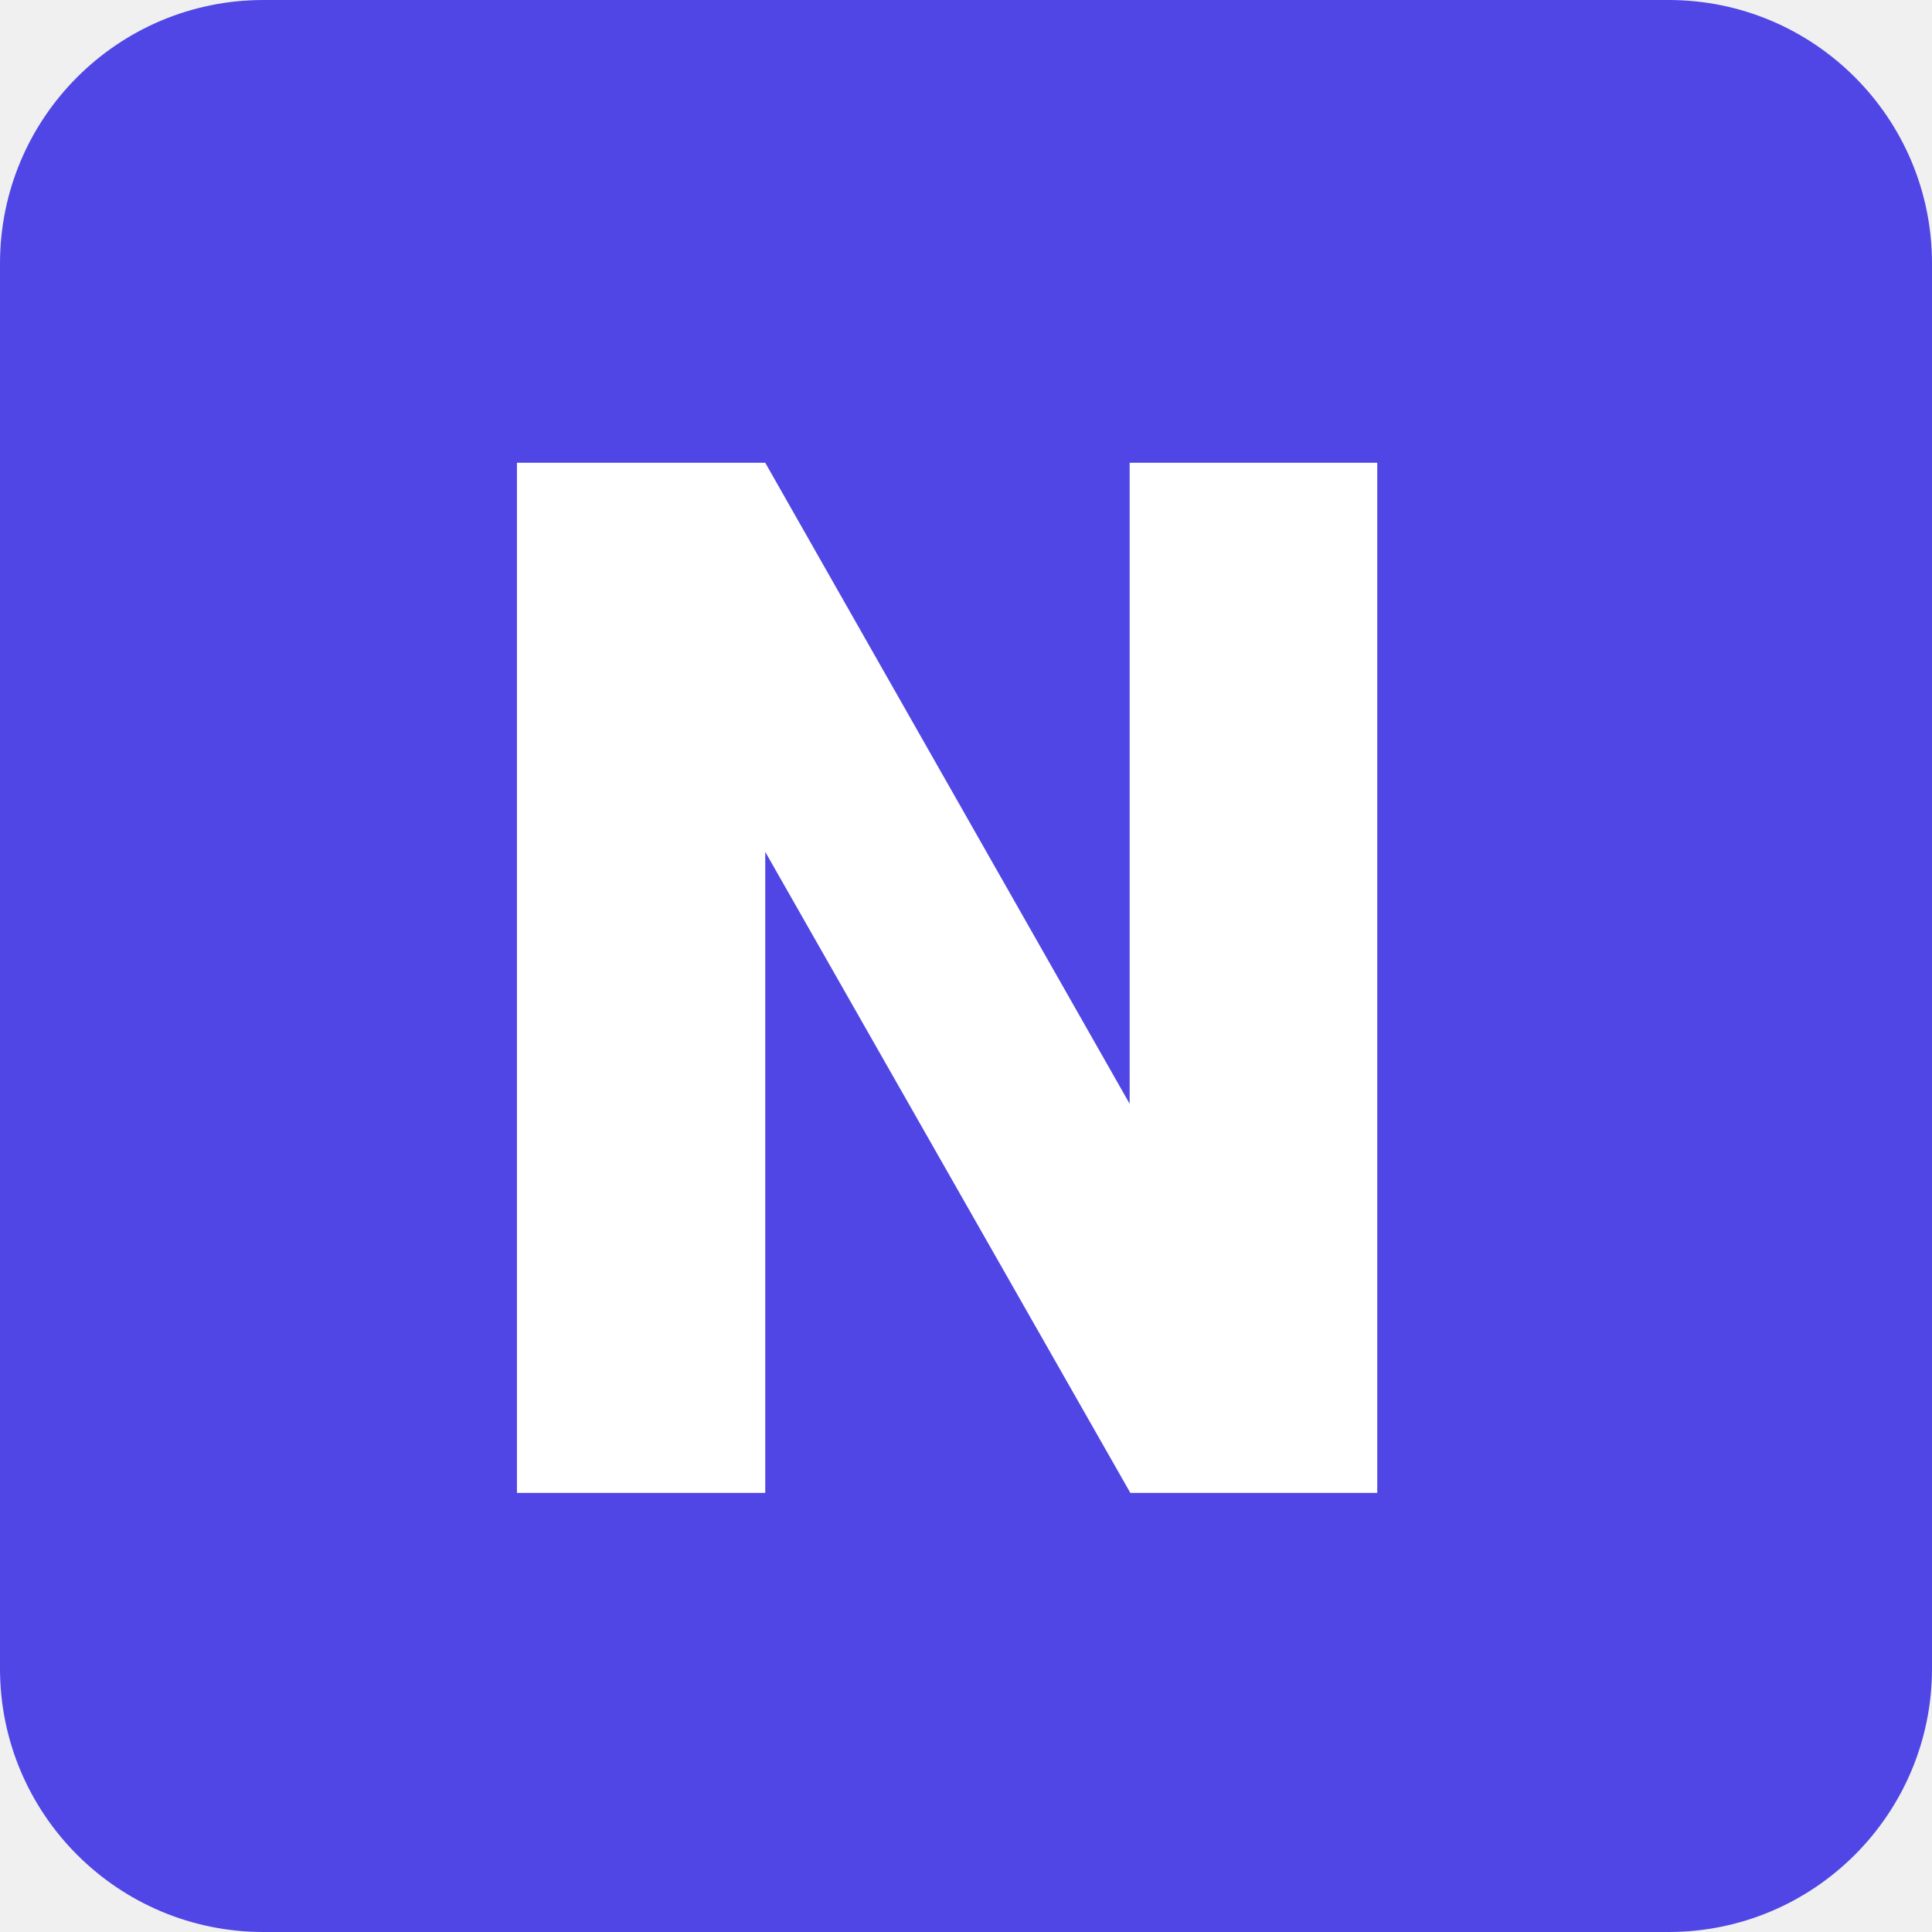
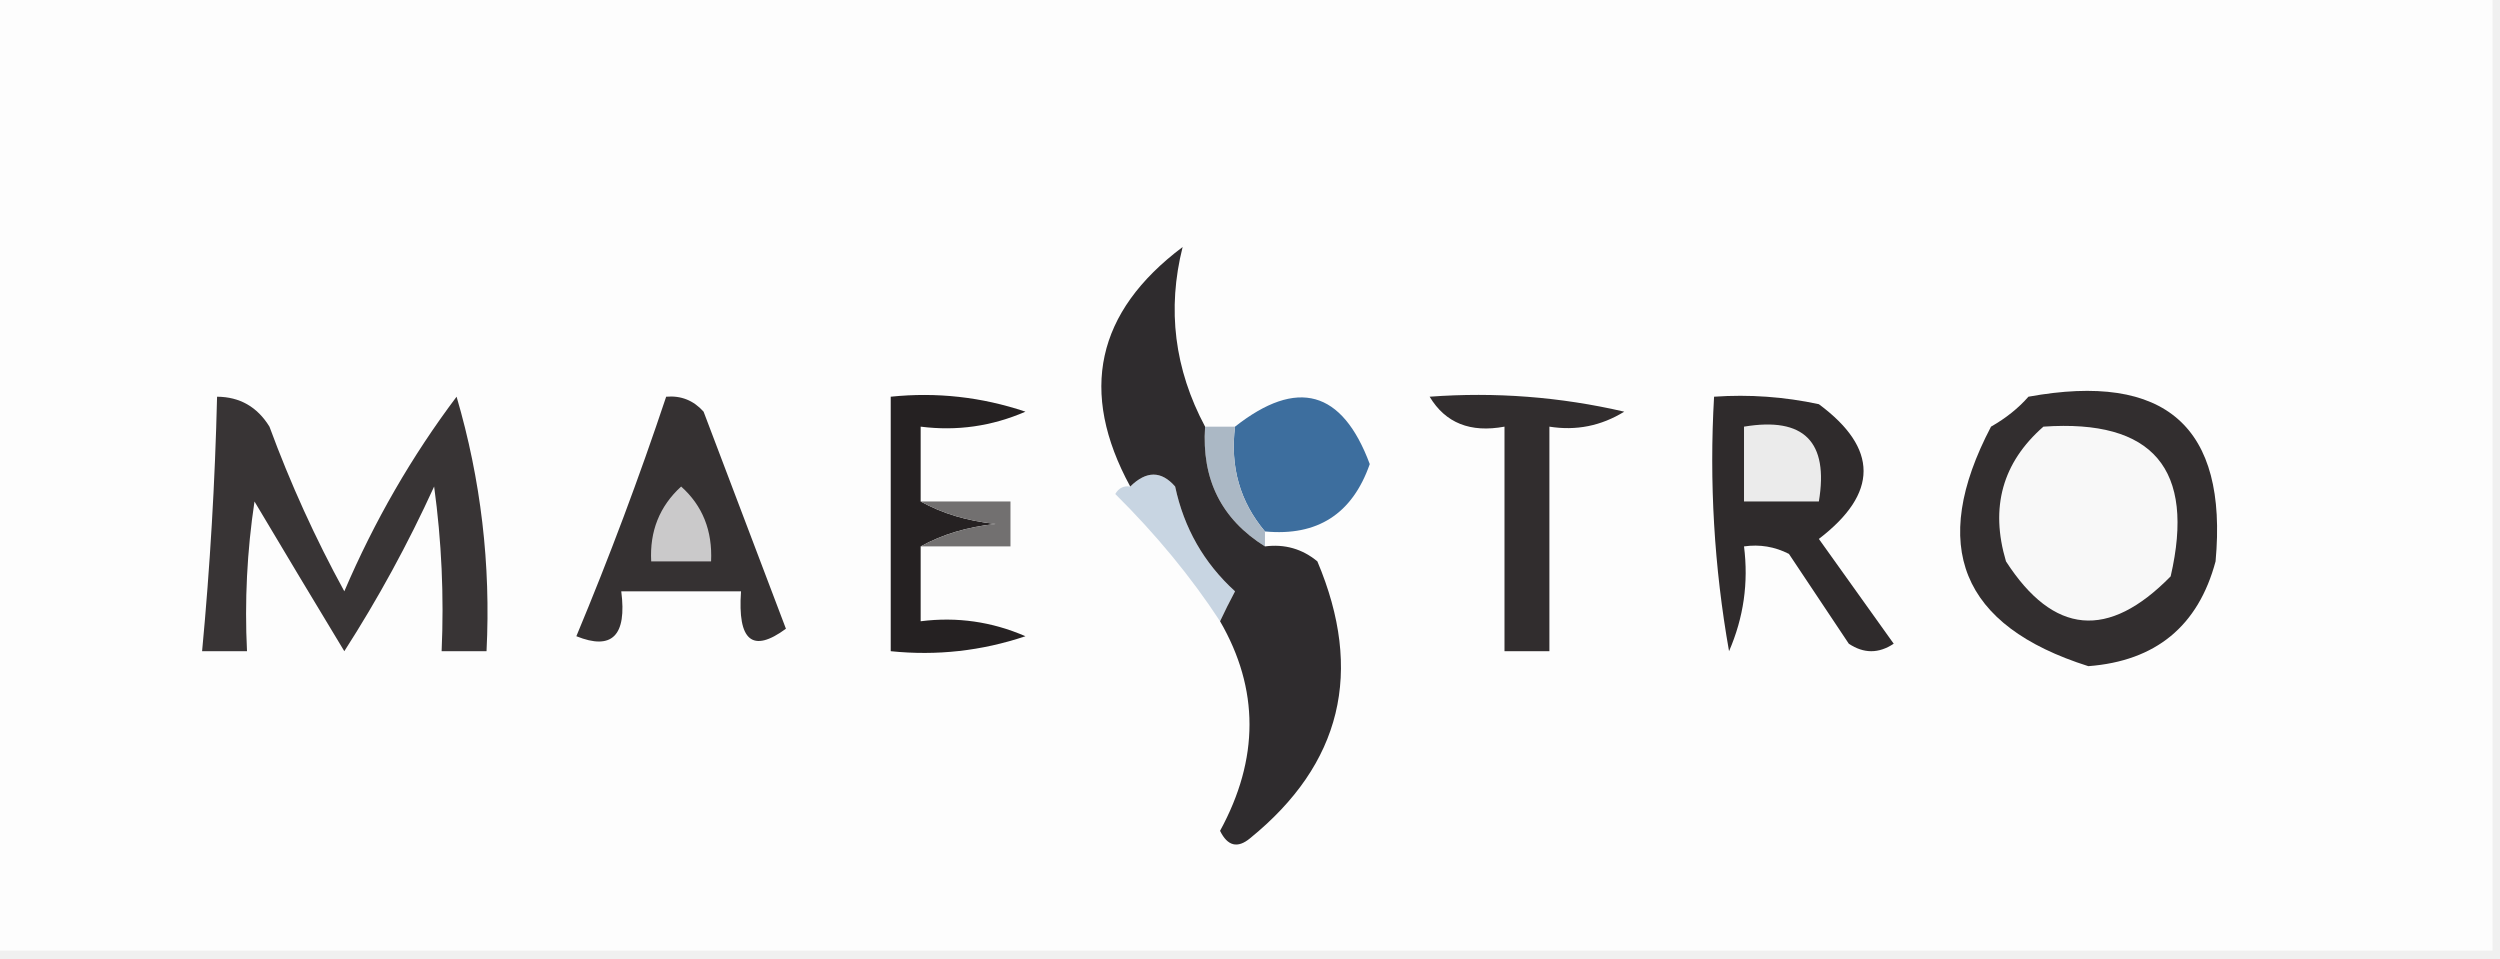
- <svg xmlns="http://www.w3.org/2000/svg" width="44" height="44" viewBox="0 0 44 44" fill="none">
-   <rect width="44" height="44" rx="6" fill="#4F46E5" />
-   <path d="M31.366 34H25.743L17.428 19.401V34H11.773V10.539H17.428L25.727 25.138V10.539H31.366V34Z" fill="white" />
+ <svg xmlns="http://www.w3.org/2000/svg" version="1.1" width="167px" height="64px" style="shape-rendering:geometricPrecision; text-rendering:geometricPrecision; image-rendering:optimizeQuality; fill-rule:evenodd; clip-rule:evenodd">
+   <g>
+     <path style="opacity:1" fill="#fdfdfd" d="M -0.5,-0.5 C 55.167,-0.5 110.833,-0.5 166.5,-0.5C 166.5,20.833 166.5,42.167 166.5,63.5C 110.833,63.5 55.167,63.5 -0.5,63.5C -0.5,42.167 -0.5,20.833 -0.5,-0.5 Z" />
+   </g>
+   <g>
+     <path style="opacity:1" fill="#3d6e9e" d="M 84.5,35.5 C 82.832,33.521 82.166,31.188 82.5,28.5C 86.659,25.231 89.659,26.064 91.5,31C 90.336,34.333 88.002,35.833 84.5,35.5 Z" />
+   </g>
+   <g>
+     <path style="opacity:1" fill="#2f2b2c" d="M 114.5,26.5 C 116.857,26.337 119.19,26.503 121.5,27C 125.482,29.951 125.482,32.952 121.5,36C 123.167,38.333 124.833,40.667 126.5,43C 125.5,43.667 124.5,43.667 123.5,43C 122.167,41 120.833,39 119.5,37C 118.552,36.517 117.552,36.35 116.5,36.5C 116.808,38.924 116.474,41.257 115.5,43.5C 114.505,37.872 114.171,32.206 114.5,26.5 Z" />
+   </g>
+   <g>
+     <path style="opacity:1" fill="#383435" d="M 14.5,26.5 C 16.017,26.511 17.184,27.177 18,28.5C 19.393,32.286 21.059,35.952 23,39.5C 25.01,34.804 27.51,30.471 30.5,26.5C 32.125,32.043 32.792,37.71 32.5,43.5C 31.5,43.5 30.5,43.5 29.5,43.5C 29.665,39.818 29.499,36.152 29,32.5C 27.254,36.327 25.254,39.993 23,43.5C 21.005,40.203 19.005,36.87 17,33.5C 16.502,36.817 16.335,40.15 16.5,43.5C 15.5,43.5 14.5,43.5 13.5,43.5C 14.032,37.848 14.365,32.181 14.5,26.5 Z" />
+   </g>
+   <g>
+     <path style="opacity:1" fill="#252122" d="M 61.5,33.5 C 62.952,34.302 64.618,34.802 66.5,35C 64.618,35.198 62.952,35.698 61.5,36.5C 61.5,38.167 61.5,39.833 61.5,41.5C 63.924,41.192 66.257,41.526 68.5,42.5C 65.572,43.484 62.572,43.817 59.5,43.5C 59.5,37.833 59.5,32.167 59.5,26.5C 62.572,26.183 65.572,26.516 68.5,27.5C 66.257,28.474 63.924,28.808 61.5,28.5C 61.5,30.167 61.5,31.833 61.5,33.5 Z" />
+   </g>
+   <g>
+     <path style="opacity:1" fill="#312d2e" d="M 95.5,26.5 C 99.884,26.174 104.217,26.508 108.5,27.5C 106.955,28.452 105.288,28.785 103.5,28.5C 103.5,33.5 103.5,38.5 103.5,43.5C 102.5,43.5 101.5,43.5 100.5,43.5C 100.5,38.5 100.5,33.5 100.5,28.5C 98.219,28.923 96.552,28.256 95.5,26.5 Z" />
+   </g>
+   <g>
+     <path style="opacity:1" fill="#ebebeb" d="M 116.5,28.5 C 120.5,27.833 122.167,29.5 121.5,33.5C 119.833,33.5 118.167,33.5 116.5,33.5C 116.5,31.833 116.5,30.167 116.5,28.5 Z" />
+   </g>
+   <g>
+     <path style="opacity:1" fill="#abb8c5" d="M 80.5,28.5 C 81.167,28.5 81.833,28.5 82.5,28.5C 82.166,31.188 82.832,33.521 84.5,35.5C 84.5,35.833 84.5,36.167 84.5,36.5C 81.593,34.685 80.259,32.019 80.5,28.5 Z" />
+   </g>
+   <g>
+     <path style="opacity:1" fill="#322e2f" d="M 135.5,26.5 C 144.658,24.835 148.825,28.501 148,37.5C 146.843,41.821 144.009,44.154 139.5,44.5C 130.99,41.807 128.823,36.474 133,28.5C 133.995,27.934 134.828,27.267 135.5,26.5 Z" />
+   </g>
+   <g>
+     <path style="opacity:1" fill="#f8f8f8" d="M 136.5,28.5 C 143.825,27.992 146.658,31.326 145,38.5C 140.837,42.748 137.171,42.414 134,37.5C 132.927,33.9 133.76,30.9 136.5,28.5 Z" />
+   </g>
+   <g>
+     <path style="opacity:1" fill="#727070" d="M 61.5,33.5 C 63.5,33.5 65.5,33.5 67.5,33.5C 67.5,34.5 67.5,35.5 67.5,36.5C 65.5,36.5 63.5,36.5 61.5,36.5C 62.952,35.698 64.618,35.198 66.5,35C 64.618,34.802 62.952,34.302 61.5,33.5 Z" />
+   </g>
+   <g>
+     <path style="opacity:1" fill="#c8d5e2" d="M 81.5,41.5 C 79.565,38.542 77.232,35.709 74.5,33C 74.728,32.601 75.062,32.435 75.5,32.5C 76.575,31.438 77.575,31.438 78.5,32.5C 79.089,35.276 80.422,37.61 82.5,39.5C 82.137,40.184 81.804,40.85 81.5,41.5 Z" />
+   </g>
+   <g>
+     <path style="opacity:1" fill="#353132" d="M 44.5,26.5 C 45.496,26.414 46.329,26.748 47,27.5C 48.833,32.333 50.667,37.167 52.5,42C 50.265,43.645 49.265,42.812 49.5,39.5C 46.833,39.5 44.167,39.5 41.5,39.5C 41.883,42.462 40.883,43.462 38.5,42.5C 40.703,37.221 42.703,31.887 44.5,26.5 Z" />
+   </g>
+   <g>
+     <path style="opacity:1" fill="#cac9ca" d="M 45.5,32.5 C 46.931,33.78 47.598,35.447 47.5,37.5C 46.167,37.5 44.833,37.5 43.5,37.5C 43.392,35.486 44.058,33.819 45.5,32.5 Z" />
+   </g>
+   <g>
+     <path style="opacity:1" fill="#2f2c2e" d="M 80.5,28.5 C 80.259,32.019 81.593,34.685 84.5,36.5C 85.822,36.33 86.989,36.663 88,37.5C 91.115,44.874 89.615,51.041 83.5,56C 82.668,56.688 82.002,56.521 81.5,55.5C 84.122,50.695 84.122,46.029 81.5,41.5C 81.804,40.85 82.137,40.184 82.5,39.5C 80.422,37.61 79.089,35.276 78.5,32.5C 77.575,31.438 76.575,31.438 75.5,32.5C 72.055,26.173 73.222,20.839 79,16.5C 77.951,20.66 78.451,24.66 80.5,28.5 Z" />
+   </g>
</svg>
